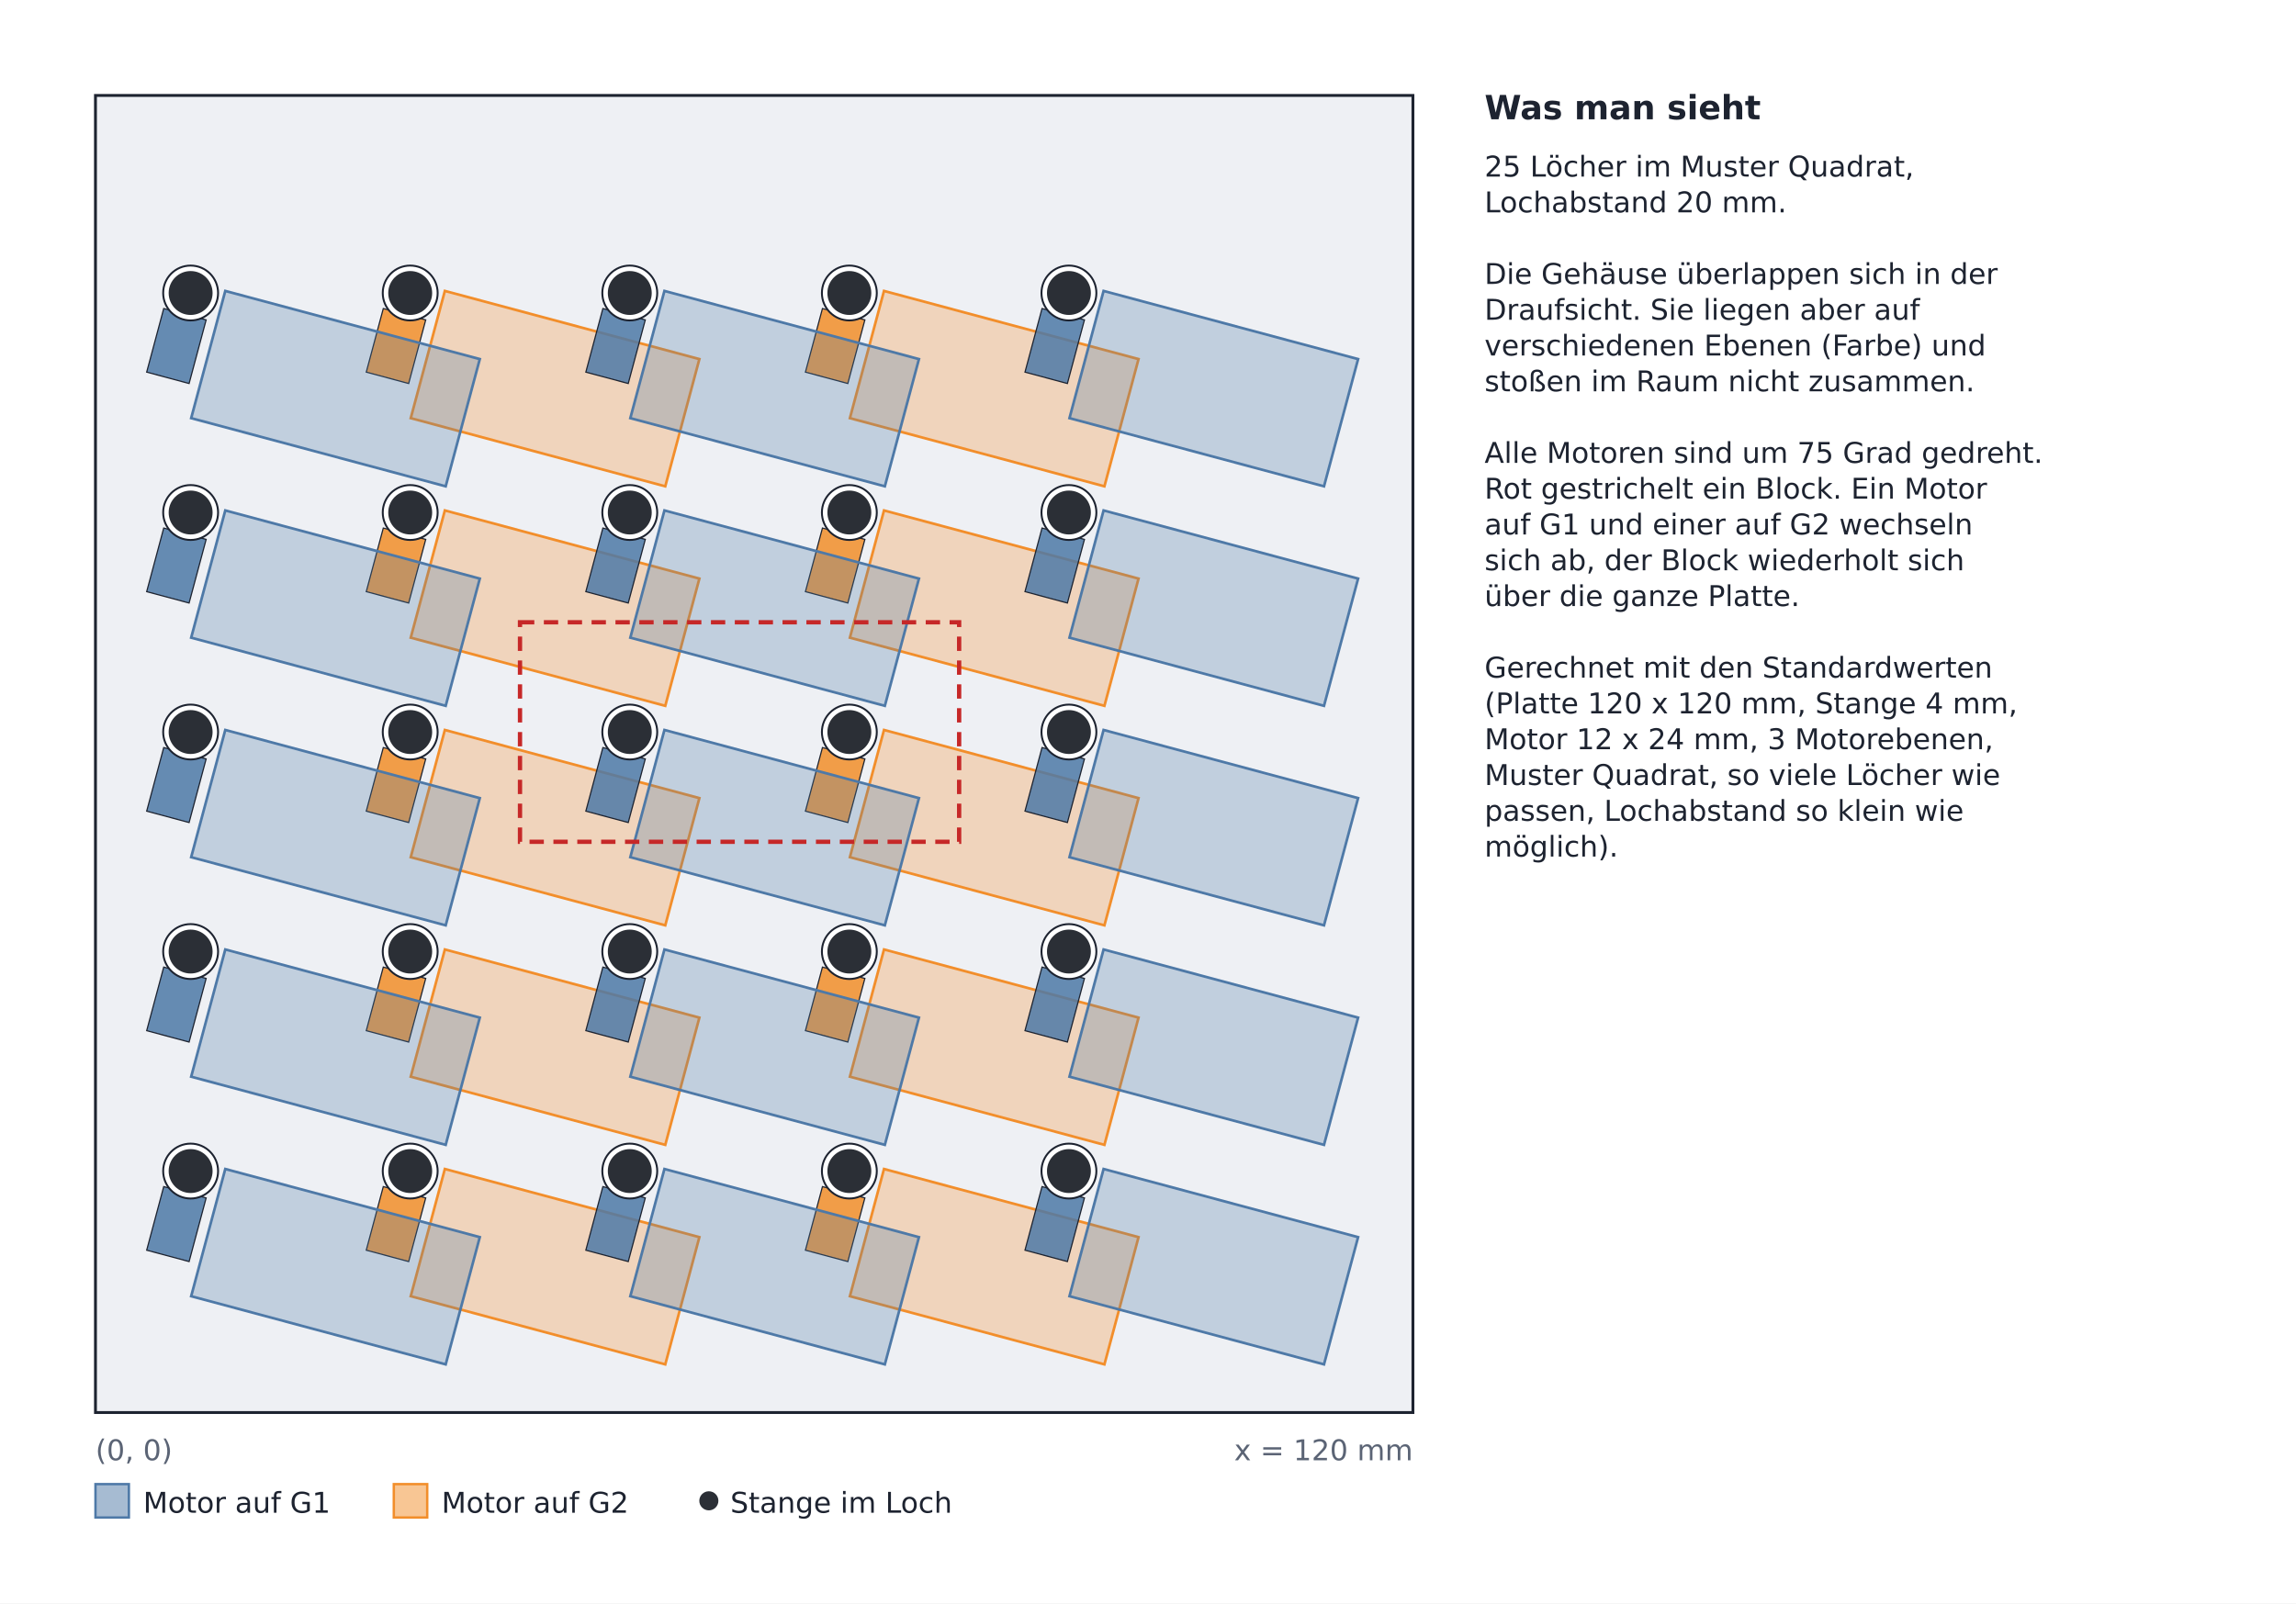
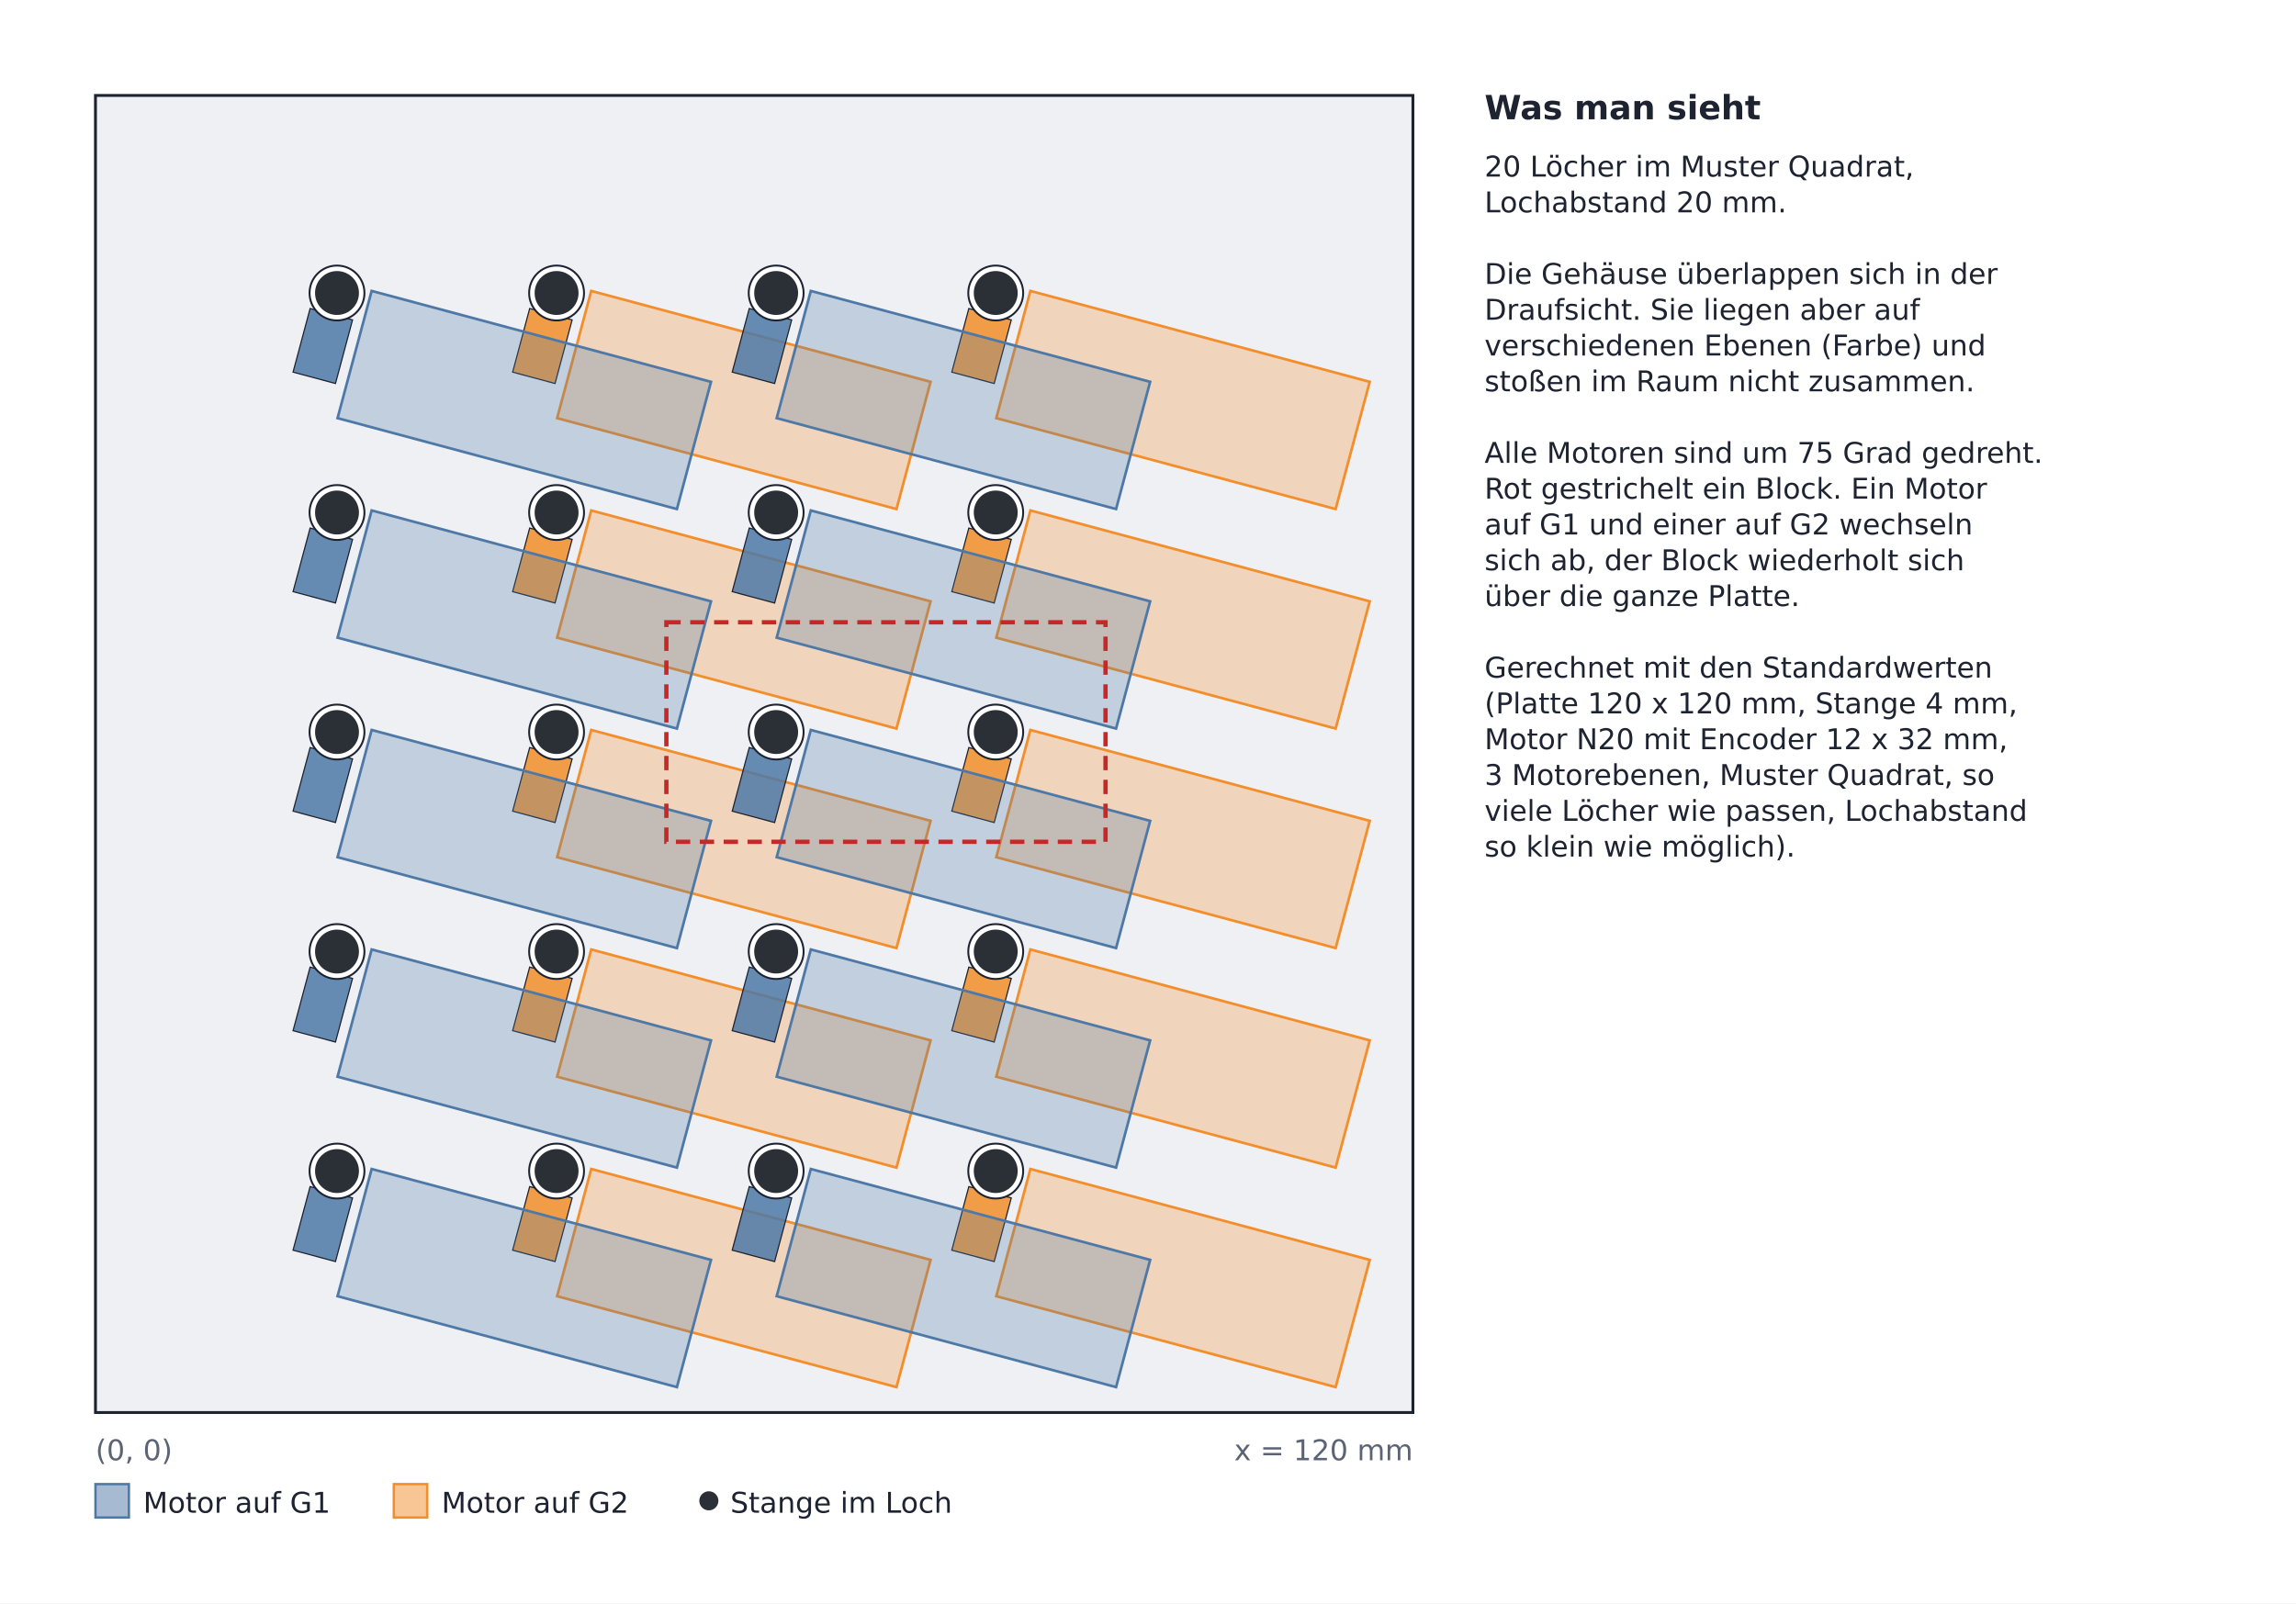
<svg xmlns="http://www.w3.org/2000/svg" width="962" height="672" viewBox="0 0 962 672" font-family="DejaVu Sans, Arial, Helvetica, sans-serif">
  <defs>
    <marker id="arrow" viewBox="0 0 10 10" refX="9" refY="5" markerWidth="7" markerHeight="7" orient="auto-start-reverse">
      <path d="M0,1 L9,5 L0,9 z" fill="#1d2330" />
    </marker>
  </defs>
  <rect width="100%" height="100%" fill="#ffffff" />
  <rect x="40.00" y="40.00" width="552.00" height="552.00" fill="#eef0f4" stroke="#1d2330" stroke-width="1.2" />
-   <polygon points="462.74,387.82 477.03,334.50 370.39,305.93 356.10,359.25" fill="#f28e2b" fill-opacity="0.28" stroke="#f28e2b" stroke-width="1.1" />
-   <polygon points="355.23,344.73 362.37,318.07 344.60,313.31 337.46,339.96" fill="#f28e2b" fill-opacity="0.85" stroke="#1d2330" stroke-width="0.5" />
-   <polygon points="462.74,479.82 477.03,426.50 370.39,397.93 356.10,451.25" fill="#f28e2b" fill-opacity="0.28" stroke="#f28e2b" stroke-width="1.1" />
-   <polygon points="355.23,436.73 362.37,410.07 344.60,405.31 337.46,431.96" fill="#f28e2b" fill-opacity="0.85" stroke="#1d2330" stroke-width="0.5" />
-   <polygon points="462.74,295.82 477.03,242.50 370.39,213.93 356.10,267.25" fill="#f28e2b" fill-opacity="0.28" stroke="#f28e2b" stroke-width="1.1" />
-   <polygon points="355.23,252.73 362.37,226.07 344.60,221.31 337.46,247.96" fill="#f28e2b" fill-opacity="0.85" stroke="#1d2330" stroke-width="0.5" />
-   <polygon points="278.74,387.82 293.03,334.50 186.39,305.93 172.10,359.25" fill="#f28e2b" fill-opacity="0.28" stroke="#f28e2b" stroke-width="1.1" />
-   <polygon points="171.23,344.73 178.37,318.07 160.60,313.31 153.46,339.96" fill="#f28e2b" fill-opacity="0.85" stroke="#1d2330" stroke-width="0.5" />
-   <polygon points="278.74,479.82 293.03,426.50 186.39,397.93 172.10,451.25" fill="#f28e2b" fill-opacity="0.28" stroke="#f28e2b" stroke-width="1.1" />
-   <polygon points="171.23,436.73 178.37,410.07 160.60,405.31 153.46,431.96" fill="#f28e2b" fill-opacity="0.85" stroke="#1d2330" stroke-width="0.5" />
-   <polygon points="278.74,295.82 293.03,242.50 186.39,213.93 172.10,267.25" fill="#f28e2b" fill-opacity="0.28" stroke="#f28e2b" stroke-width="1.1" />
-   <polygon points="171.23,252.73 178.37,226.07 160.60,221.31 153.46,247.96" fill="#f28e2b" fill-opacity="0.85" stroke="#1d2330" stroke-width="0.5" />
-   <polygon points="462.74,571.82 477.03,518.50 370.39,489.93 356.10,543.25" fill="#f28e2b" fill-opacity="0.28" stroke="#f28e2b" stroke-width="1.1" />
-   <polygon points="355.23,528.73 362.37,502.07 344.60,497.31 337.46,523.96" fill="#f28e2b" fill-opacity="0.85" stroke="#1d2330" stroke-width="0.5" />
-   <polygon points="462.74,203.82 477.03,150.50 370.39,121.93 356.10,175.25" fill="#f28e2b" fill-opacity="0.28" stroke="#f28e2b" stroke-width="1.1" />
-   <polygon points="355.23,160.73 362.37,134.07 344.60,129.31 337.46,155.96" fill="#f28e2b" fill-opacity="0.85" stroke="#1d2330" stroke-width="0.5" />
-   <polygon points="278.74,571.82 293.03,518.50 186.39,489.93 172.10,543.25" fill="#f28e2b" fill-opacity="0.28" stroke="#f28e2b" stroke-width="1.1" />
-   <polygon points="171.23,528.73 178.37,502.07 160.60,497.31 153.46,523.96" fill="#f28e2b" fill-opacity="0.85" stroke="#1d2330" stroke-width="0.5" />
-   <polygon points="278.74,203.82 293.03,150.50 186.39,121.93 172.10,175.25" fill="#f28e2b" fill-opacity="0.28" stroke="#f28e2b" stroke-width="1.1" />
-   <polygon points="171.23,160.73 178.37,134.07 160.60,129.31 153.46,155.96" fill="#f28e2b" fill-opacity="0.85" stroke="#1d2330" stroke-width="0.5" />
-   <polygon points="370.74,387.82 385.03,334.50 278.39,305.93 264.10,359.25" fill="#4e79a7" fill-opacity="0.28" stroke="#4e79a7" stroke-width="1.1" />
-   <polygon points="263.23,344.73 270.37,318.07 252.60,313.31 245.46,339.96" fill="#4e79a7" fill-opacity="0.85" stroke="#1d2330" stroke-width="0.5" />
-   <polygon points="370.74,479.82 385.03,426.50 278.39,397.93 264.10,451.25" fill="#4e79a7" fill-opacity="0.28" stroke="#4e79a7" stroke-width="1.1" />
-   <polygon points="263.23,436.73 270.37,410.07 252.60,405.31 245.46,431.96" fill="#4e79a7" fill-opacity="0.85" stroke="#1d2330" stroke-width="0.5" />
-   <polygon points="370.74,295.82 385.03,242.50 278.39,213.93 264.10,267.25" fill="#4e79a7" fill-opacity="0.28" stroke="#4e79a7" stroke-width="1.1" />
-   <polygon points="263.23,252.73 270.37,226.07 252.60,221.31 245.46,247.96" fill="#4e79a7" fill-opacity="0.85" stroke="#1d2330" stroke-width="0.5" />
-   <polygon points="554.74,387.82 569.03,334.50 462.39,305.93 448.10,359.25" fill="#4e79a7" fill-opacity="0.28" stroke="#4e79a7" stroke-width="1.1" />
-   <polygon points="447.23,344.73 454.37,318.07 436.60,313.31 429.46,339.96" fill="#4e79a7" fill-opacity="0.85" stroke="#1d2330" stroke-width="0.5" />
-   <polygon points="554.74,479.82 569.03,426.50 462.39,397.93 448.10,451.25" fill="#4e79a7" fill-opacity="0.28" stroke="#4e79a7" stroke-width="1.1" />
-   <polygon points="447.23,436.73 454.37,410.07 436.60,405.31 429.46,431.96" fill="#4e79a7" fill-opacity="0.85" stroke="#1d2330" stroke-width="0.5" />
-   <polygon points="554.74,295.82 569.03,242.50 462.39,213.93 448.10,267.25" fill="#4e79a7" fill-opacity="0.28" stroke="#4e79a7" stroke-width="1.1" />
-   <polygon points="447.23,252.73 454.37,226.07 436.60,221.31 429.46,247.96" fill="#4e79a7" fill-opacity="0.85" stroke="#1d2330" stroke-width="0.5" />
-   <polygon points="370.74,571.82 385.03,518.50 278.39,489.93 264.10,543.25" fill="#4e79a7" fill-opacity="0.28" stroke="#4e79a7" stroke-width="1.1" />
-   <polygon points="263.23,528.73 270.37,502.07 252.60,497.31 245.46,523.96" fill="#4e79a7" fill-opacity="0.85" stroke="#1d2330" stroke-width="0.5" />
-   <polygon points="370.74,203.82 385.03,150.50 278.39,121.93 264.10,175.25" fill="#4e79a7" fill-opacity="0.28" stroke="#4e79a7" stroke-width="1.1" />
-   <polygon points="263.23,160.73 270.37,134.07 252.60,129.31 245.46,155.96" fill="#4e79a7" fill-opacity="0.85" stroke="#1d2330" stroke-width="0.5" />
-   <polygon points="554.74,571.82 569.03,518.50 462.39,489.93 448.10,543.25" fill="#4e79a7" fill-opacity="0.28" stroke="#4e79a7" stroke-width="1.1" />
-   <polygon points="447.23,528.73 454.37,502.07 436.60,497.31 429.46,523.96" fill="#4e79a7" fill-opacity="0.85" stroke="#1d2330" stroke-width="0.5" />
-   <polygon points="554.74,203.82 569.03,150.50 462.39,121.93 448.10,175.25" fill="#4e79a7" fill-opacity="0.28" stroke="#4e79a7" stroke-width="1.1" />
-   <polygon points="447.23,160.73 454.37,134.07 436.60,129.31 429.46,155.96" fill="#4e79a7" fill-opacity="0.85" stroke="#1d2330" stroke-width="0.5" />
-   <polygon points="186.74,387.82 201.03,334.50 94.39,305.93 80.10,359.25" fill="#4e79a7" fill-opacity="0.28" stroke="#4e79a7" stroke-width="1.1" />
-   <polygon points="79.23,344.73 86.37,318.07 68.60,313.31 61.46,339.96" fill="#4e79a7" fill-opacity="0.85" stroke="#1d2330" stroke-width="0.5" />
-   <polygon points="186.74,479.82 201.03,426.50 94.39,397.93 80.10,451.25" fill="#4e79a7" fill-opacity="0.28" stroke="#4e79a7" stroke-width="1.1" />
-   <polygon points="79.23,436.73 86.37,410.07 68.60,405.31 61.46,431.96" fill="#4e79a7" fill-opacity="0.85" stroke="#1d2330" stroke-width="0.5" />
-   <polygon points="186.74,295.82 201.03,242.50 94.39,213.93 80.10,267.25" fill="#4e79a7" fill-opacity="0.28" stroke="#4e79a7" stroke-width="1.1" />
-   <polygon points="79.23,252.73 86.37,226.07 68.60,221.31 61.46,247.96" fill="#4e79a7" fill-opacity="0.85" stroke="#1d2330" stroke-width="0.5" />
-   <polygon points="186.74,571.82 201.03,518.50 94.39,489.93 80.10,543.25" fill="#4e79a7" fill-opacity="0.28" stroke="#4e79a7" stroke-width="1.1" />
-   <polygon points="79.23,528.73 86.37,502.07 68.60,497.31 61.46,523.96" fill="#4e79a7" fill-opacity="0.85" stroke="#1d2330" stroke-width="0.5" />
-   <polygon points="186.74,203.82 201.03,150.50 94.39,121.93 80.10,175.25" fill="#4e79a7" fill-opacity="0.28" stroke="#4e79a7" stroke-width="1.1" />
-   <polygon points="79.23,160.73 86.37,134.07 68.60,129.31 61.46,155.96" fill="#4e79a7" fill-opacity="0.85" stroke="#1d2330" stroke-width="0.5" />
-   <circle cx="355.87" cy="306.80" r="11.50" fill="#ffffff" stroke="#1d2330" stroke-width="0.8" />
-   <circle cx="355.87" cy="306.80" r="9.20" fill="#2b2f36" />
-   <circle cx="263.87" cy="306.80" r="11.50" fill="#ffffff" stroke="#1d2330" stroke-width="0.8" />
-   <circle cx="263.87" cy="306.80" r="9.20" fill="#2b2f36" />
-   <circle cx="355.87" cy="398.80" r="11.50" fill="#ffffff" stroke="#1d2330" stroke-width="0.8" />
-   <circle cx="355.87" cy="398.80" r="9.20" fill="#2b2f36" />
-   <circle cx="263.87" cy="398.80" r="11.50" fill="#ffffff" stroke="#1d2330" stroke-width="0.8" />
-   <circle cx="263.87" cy="398.80" r="9.20" fill="#2b2f36" />
-   <circle cx="355.87" cy="214.80" r="11.50" fill="#ffffff" stroke="#1d2330" stroke-width="0.8" />
-   <circle cx="355.87" cy="214.80" r="9.20" fill="#2b2f36" />
-   <circle cx="263.87" cy="214.80" r="11.50" fill="#ffffff" stroke="#1d2330" stroke-width="0.8" />
-   <circle cx="263.87" cy="214.80" r="9.20" fill="#2b2f36" />
-   <circle cx="447.87" cy="306.80" r="11.50" fill="#ffffff" stroke="#1d2330" stroke-width="0.8" />
-   <circle cx="447.87" cy="306.80" r="9.20" fill="#2b2f36" />
-   <circle cx="171.87" cy="306.80" r="11.50" fill="#ffffff" stroke="#1d2330" stroke-width="0.8" />
-   <circle cx="171.87" cy="306.80" r="9.20" fill="#2b2f36" />
-   <circle cx="447.87" cy="398.80" r="11.50" fill="#ffffff" stroke="#1d2330" stroke-width="0.8" />
-   <circle cx="447.87" cy="398.80" r="9.20" fill="#2b2f36" />
-   <circle cx="171.87" cy="398.80" r="11.50" fill="#ffffff" stroke="#1d2330" stroke-width="0.8" />
-   <circle cx="171.87" cy="398.80" r="9.20" fill="#2b2f36" />
-   <circle cx="447.87" cy="214.80" r="11.50" fill="#ffffff" stroke="#1d2330" stroke-width="0.8" />
-   <circle cx="447.87" cy="214.80" r="9.20" fill="#2b2f36" />
-   <circle cx="171.87" cy="214.80" r="11.50" fill="#ffffff" stroke="#1d2330" stroke-width="0.8" />
-   <circle cx="171.87" cy="214.80" r="9.20" fill="#2b2f36" />
-   <circle cx="355.87" cy="490.80" r="11.50" fill="#ffffff" stroke="#1d2330" stroke-width="0.8" />
-   <circle cx="355.87" cy="490.80" r="9.20" fill="#2b2f36" />
-   <circle cx="263.87" cy="490.80" r="11.50" fill="#ffffff" stroke="#1d2330" stroke-width="0.8" />
-   <circle cx="263.87" cy="490.80" r="9.20" fill="#2b2f36" />
-   <circle cx="355.87" cy="122.80" r="11.50" fill="#ffffff" stroke="#1d2330" stroke-width="0.8" />
-   <circle cx="355.87" cy="122.80" r="9.20" fill="#2b2f36" />
-   <circle cx="263.87" cy="122.80" r="11.50" fill="#ffffff" stroke="#1d2330" stroke-width="0.8" />
-   <circle cx="263.87" cy="122.80" r="9.20" fill="#2b2f36" />
-   <circle cx="447.87" cy="490.80" r="11.50" fill="#ffffff" stroke="#1d2330" stroke-width="0.8" />
-   <circle cx="447.87" cy="490.80" r="9.20" fill="#2b2f36" />
-   <circle cx="171.87" cy="490.80" r="11.50" fill="#ffffff" stroke="#1d2330" stroke-width="0.8" />
-   <circle cx="171.87" cy="490.80" r="9.20" fill="#2b2f36" />
-   <circle cx="447.87" cy="122.80" r="11.50" fill="#ffffff" stroke="#1d2330" stroke-width="0.8" />
-   <circle cx="447.87" cy="122.80" r="9.20" fill="#2b2f36" />
-   <circle cx="79.87" cy="306.80" r="11.50" fill="#ffffff" stroke="#1d2330" stroke-width="0.8" />
-   <circle cx="79.87" cy="306.80" r="9.20" fill="#2b2f36" />
-   <circle cx="171.87" cy="122.80" r="11.50" fill="#ffffff" stroke="#1d2330" stroke-width="0.8" />
-   <circle cx="171.87" cy="122.80" r="9.20" fill="#2b2f36" />
-   <circle cx="79.87" cy="398.80" r="11.50" fill="#ffffff" stroke="#1d2330" stroke-width="0.8" />
-   <circle cx="79.87" cy="398.80" r="9.20" fill="#2b2f36" />
-   <circle cx="79.87" cy="214.80" r="11.50" fill="#ffffff" stroke="#1d2330" stroke-width="0.8" />
-   <circle cx="79.87" cy="214.80" r="9.20" fill="#2b2f36" />
-   <circle cx="79.87" cy="490.80" r="11.50" fill="#ffffff" stroke="#1d2330" stroke-width="0.8" />
-   <circle cx="79.87" cy="490.80" r="9.20" fill="#2b2f36" />
-   <circle cx="79.87" cy="122.80" r="11.50" fill="#ffffff" stroke="#1d2330" stroke-width="0.8" />
-   <circle cx="79.87" cy="122.80" r="9.20" fill="#2b2f36" />
-   <rect x="217.87" y="260.80" width="184.00" height="92.00" fill="none" stroke="#c62828" stroke-width="1.8" stroke-dasharray="6 4" />
+   <polygon points="375.62,397.35 389.90,344.03 247.72,305.93 233.43,359.25" fill="#f28e2b" fill-opacity="0.28" stroke="#f28e2b" stroke-width="1.1" />
+   <polygon points="232.56,344.73 239.71,318.07 221.93,313.31 214.79,339.96" fill="#f28e2b" fill-opacity="0.85" stroke="#1d2330" stroke-width="0.5" />
+   <polygon points="559.62,397.35 573.90,344.03 431.72,305.93 417.43,359.25" fill="#f28e2b" fill-opacity="0.28" stroke="#f28e2b" stroke-width="1.1" />
+   <polygon points="416.56,344.73 423.71,318.07 405.93,313.31 398.79,339.96" fill="#f28e2b" fill-opacity="0.85" stroke="#1d2330" stroke-width="0.5" />
+   <polygon points="375.62,489.35 389.90,436.03 247.72,397.93 233.43,451.25" fill="#f28e2b" fill-opacity="0.28" stroke="#f28e2b" stroke-width="1.1" />
+   <polygon points="232.56,436.73 239.71,410.07 221.93,405.31 214.79,431.96" fill="#f28e2b" fill-opacity="0.85" stroke="#1d2330" stroke-width="0.5" />
+   <polygon points="559.62,489.35 573.90,436.03 431.72,397.93 417.43,451.25" fill="#f28e2b" fill-opacity="0.28" stroke="#f28e2b" stroke-width="1.1" />
+   <polygon points="416.56,436.73 423.71,410.07 405.93,405.31 398.79,431.96" fill="#f28e2b" fill-opacity="0.85" stroke="#1d2330" stroke-width="0.5" />
+   <polygon points="375.62,305.35 389.90,252.03 247.72,213.93 233.43,267.25" fill="#f28e2b" fill-opacity="0.28" stroke="#f28e2b" stroke-width="1.1" />
+   <polygon points="232.56,252.73 239.71,226.07 221.93,221.31 214.79,247.96" fill="#f28e2b" fill-opacity="0.85" stroke="#1d2330" stroke-width="0.5" />
+   <polygon points="559.62,305.35 573.90,252.03 431.72,213.93 417.43,267.25" fill="#f28e2b" fill-opacity="0.28" stroke="#f28e2b" stroke-width="1.1" />
+   <polygon points="416.56,252.73 423.71,226.07 405.93,221.31 398.79,247.96" fill="#f28e2b" fill-opacity="0.85" stroke="#1d2330" stroke-width="0.5" />
+   <polygon points="375.62,581.35 389.90,528.03 247.72,489.93 233.43,543.25" fill="#f28e2b" fill-opacity="0.28" stroke="#f28e2b" stroke-width="1.1" />
+   <polygon points="232.56,528.73 239.71,502.07 221.93,497.31 214.79,523.96" fill="#f28e2b" fill-opacity="0.85" stroke="#1d2330" stroke-width="0.5" />
+   <polygon points="559.62,581.35 573.90,528.03 431.72,489.93 417.43,543.25" fill="#f28e2b" fill-opacity="0.28" stroke="#f28e2b" stroke-width="1.1" />
+   <polygon points="416.56,528.73 423.71,502.07 405.93,497.31 398.79,523.96" fill="#f28e2b" fill-opacity="0.85" stroke="#1d2330" stroke-width="0.5" />
+   <polygon points="375.62,213.35 389.90,160.03 247.72,121.93 233.43,175.25" fill="#f28e2b" fill-opacity="0.28" stroke="#f28e2b" stroke-width="1.1" />
+   <polygon points="232.56,160.73 239.71,134.07 221.93,129.31 214.79,155.96" fill="#f28e2b" fill-opacity="0.85" stroke="#1d2330" stroke-width="0.5" />
+   <polygon points="559.62,213.35 573.90,160.03 431.72,121.93 417.43,175.25" fill="#f28e2b" fill-opacity="0.28" stroke="#f28e2b" stroke-width="1.1" />
+   <polygon points="416.56,160.73 423.71,134.07 405.93,129.31 398.79,155.96" fill="#f28e2b" fill-opacity="0.85" stroke="#1d2330" stroke-width="0.5" />
+   <polygon points="467.62,397.35 481.90,344.03 339.72,305.93 325.43,359.25" fill="#4e79a7" fill-opacity="0.28" stroke="#4e79a7" stroke-width="1.1" />
+   <polygon points="324.56,344.73 331.71,318.07 313.93,313.31 306.79,339.96" fill="#4e79a7" fill-opacity="0.85" stroke="#1d2330" stroke-width="0.5" />
+   <polygon points="467.62,489.35 481.90,436.03 339.72,397.93 325.43,451.25" fill="#4e79a7" fill-opacity="0.28" stroke="#4e79a7" stroke-width="1.1" />
+   <polygon points="324.56,436.73 331.71,410.07 313.93,405.31 306.79,431.96" fill="#4e79a7" fill-opacity="0.85" stroke="#1d2330" stroke-width="0.5" />
+   <polygon points="467.62,305.35 481.90,252.03 339.72,213.93 325.43,267.25" fill="#4e79a7" fill-opacity="0.28" stroke="#4e79a7" stroke-width="1.1" />
+   <polygon points="324.56,252.73 331.71,226.07 313.93,221.31 306.79,247.96" fill="#4e79a7" fill-opacity="0.85" stroke="#1d2330" stroke-width="0.5" />
+   <polygon points="467.62,581.35 481.90,528.03 339.72,489.93 325.43,543.25" fill="#4e79a7" fill-opacity="0.28" stroke="#4e79a7" stroke-width="1.1" />
+   <polygon points="324.56,528.73 331.71,502.07 313.93,497.31 306.79,523.96" fill="#4e79a7" fill-opacity="0.85" stroke="#1d2330" stroke-width="0.5" />
+   <polygon points="283.62,397.35 297.90,344.03 155.72,305.93 141.43,359.25" fill="#4e79a7" fill-opacity="0.28" stroke="#4e79a7" stroke-width="1.1" />
+   <polygon points="140.56,344.73 147.71,318.07 129.93,313.31 122.79,339.96" fill="#4e79a7" fill-opacity="0.85" stroke="#1d2330" stroke-width="0.5" />
+   <polygon points="283.62,489.35 297.90,436.03 155.72,397.93 141.43,451.25" fill="#4e79a7" fill-opacity="0.28" stroke="#4e79a7" stroke-width="1.1" />
+   <polygon points="140.56,436.73 147.71,410.07 129.93,405.31 122.79,431.96" fill="#4e79a7" fill-opacity="0.85" stroke="#1d2330" stroke-width="0.5" />
+   <polygon points="467.62,213.35 481.90,160.03 339.72,121.93 325.43,175.25" fill="#4e79a7" fill-opacity="0.28" stroke="#4e79a7" stroke-width="1.1" />
+   <polygon points="324.56,160.73 331.71,134.07 313.93,129.31 306.79,155.96" fill="#4e79a7" fill-opacity="0.85" stroke="#1d2330" stroke-width="0.5" />
+   <polygon points="283.62,305.35 297.90,252.03 155.72,213.93 141.43,267.25" fill="#4e79a7" fill-opacity="0.28" stroke="#4e79a7" stroke-width="1.1" />
+   <polygon points="140.56,252.73 147.71,226.07 129.93,221.31 122.79,247.96" fill="#4e79a7" fill-opacity="0.85" stroke="#1d2330" stroke-width="0.5" />
+   <polygon points="283.62,581.35 297.90,528.03 155.72,489.93 141.43,543.25" fill="#4e79a7" fill-opacity="0.28" stroke="#4e79a7" stroke-width="1.1" />
+   <polygon points="140.56,528.73 147.71,502.07 129.93,497.31 122.79,523.96" fill="#4e79a7" fill-opacity="0.85" stroke="#1d2330" stroke-width="0.5" />
+   <polygon points="283.62,213.35 297.90,160.03 155.72,121.93 141.43,175.25" fill="#4e79a7" fill-opacity="0.28" stroke="#4e79a7" stroke-width="1.1" />
+   <polygon points="140.56,160.73 147.71,134.07 129.93,129.31 122.79,155.96" fill="#4e79a7" fill-opacity="0.85" stroke="#1d2330" stroke-width="0.5" />
+   <circle cx="325.20" cy="306.80" r="11.50" fill="#ffffff" stroke="#1d2330" stroke-width="0.8" />
+   <circle cx="325.20" cy="306.80" r="9.20" fill="#2b2f36" />
+   <circle cx="325.20" cy="398.80" r="11.50" fill="#ffffff" stroke="#1d2330" stroke-width="0.8" />
+   <circle cx="325.20" cy="398.80" r="9.20" fill="#2b2f36" />
+   <circle cx="233.20" cy="306.80" r="11.50" fill="#ffffff" stroke="#1d2330" stroke-width="0.8" />
+   <circle cx="233.20" cy="306.80" r="9.20" fill="#2b2f36" />
+   <circle cx="417.20" cy="306.80" r="11.50" fill="#ffffff" stroke="#1d2330" stroke-width="0.8" />
+   <circle cx="417.20" cy="306.80" r="9.20" fill="#2b2f36" />
+   <circle cx="325.20" cy="214.80" r="11.50" fill="#ffffff" stroke="#1d2330" stroke-width="0.8" />
+   <circle cx="325.20" cy="214.80" r="9.20" fill="#2b2f36" />
+   <circle cx="233.20" cy="398.80" r="11.50" fill="#ffffff" stroke="#1d2330" stroke-width="0.8" />
+   <circle cx="233.20" cy="398.80" r="9.20" fill="#2b2f36" />
+   <circle cx="417.20" cy="398.80" r="11.50" fill="#ffffff" stroke="#1d2330" stroke-width="0.8" />
+   <circle cx="417.20" cy="398.80" r="9.20" fill="#2b2f36" />
+   <circle cx="233.20" cy="214.80" r="11.50" fill="#ffffff" stroke="#1d2330" stroke-width="0.8" />
+   <circle cx="233.20" cy="214.80" r="9.20" fill="#2b2f36" />
+   <circle cx="417.20" cy="214.80" r="11.50" fill="#ffffff" stroke="#1d2330" stroke-width="0.8" />
+   <circle cx="417.20" cy="214.80" r="9.20" fill="#2b2f36" />
+   <circle cx="325.20" cy="490.80" r="11.50" fill="#ffffff" stroke="#1d2330" stroke-width="0.8" />
+   <circle cx="325.20" cy="490.80" r="9.20" fill="#2b2f36" />
+   <circle cx="141.20" cy="306.80" r="11.50" fill="#ffffff" stroke="#1d2330" stroke-width="0.8" />
+   <circle cx="141.20" cy="306.80" r="9.20" fill="#2b2f36" />
+   <circle cx="233.20" cy="490.80" r="11.50" fill="#ffffff" stroke="#1d2330" stroke-width="0.8" />
+   <circle cx="233.20" cy="490.80" r="9.20" fill="#2b2f36" />
+   <circle cx="141.20" cy="398.80" r="11.50" fill="#ffffff" stroke="#1d2330" stroke-width="0.8" />
+   <circle cx="141.20" cy="398.80" r="9.20" fill="#2b2f36" />
+   <circle cx="325.20" cy="122.80" r="11.50" fill="#ffffff" stroke="#1d2330" stroke-width="0.8" />
+   <circle cx="325.20" cy="122.80" r="9.20" fill="#2b2f36" />
+   <circle cx="417.20" cy="490.80" r="11.50" fill="#ffffff" stroke="#1d2330" stroke-width="0.8" />
+   <circle cx="417.20" cy="490.80" r="9.20" fill="#2b2f36" />
+   <circle cx="141.20" cy="214.80" r="11.50" fill="#ffffff" stroke="#1d2330" stroke-width="0.8" />
+   <circle cx="141.20" cy="214.80" r="9.20" fill="#2b2f36" />
+   <circle cx="233.20" cy="122.80" r="11.50" fill="#ffffff" stroke="#1d2330" stroke-width="0.8" />
+   <circle cx="233.20" cy="122.80" r="9.20" fill="#2b2f36" />
+   <circle cx="417.20" cy="122.80" r="11.50" fill="#ffffff" stroke="#1d2330" stroke-width="0.8" />
+   <circle cx="417.20" cy="122.80" r="9.20" fill="#2b2f36" />
+   <circle cx="141.20" cy="490.80" r="11.50" fill="#ffffff" stroke="#1d2330" stroke-width="0.8" />
+   <circle cx="141.20" cy="490.80" r="9.20" fill="#2b2f36" />
+   <circle cx="141.20" cy="122.80" r="11.50" fill="#ffffff" stroke="#1d2330" stroke-width="0.8" />
+   <circle cx="141.20" cy="122.80" r="9.20" fill="#2b2f36" />
+   <rect x="279.20" y="260.80" width="184.00" height="92.00" fill="none" stroke="#c62828" stroke-width="1.8" stroke-dasharray="6 4" />
  <text x="40.00" y="612.00" font-size="12" text-anchor="start" fill="#5b6475">(0, 0)</text>
  <text x="592.00" y="612.00" font-size="12" text-anchor="end" fill="#5b6475">x = 120 mm</text>
  <rect x="40.00" y="622.00" width="14.00" height="14.00" fill="#4e79a7" fill-opacity="0.5" stroke="#4e79a7" />
  <text x="60.00" y="634.00" font-size="12" text-anchor="start" fill="#1d2330">Motor auf G1</text>
  <rect x="165.00" y="622.00" width="14.00" height="14.00" fill="#f28e2b" fill-opacity="0.5" stroke="#f28e2b" />
  <text x="185.00" y="634.00" font-size="12" text-anchor="start" fill="#1d2330">Motor auf G2</text>
  <circle cx="297.00" cy="629.00" r="4.00" fill="#2b2f36" />
  <text x="306.00" y="634.00" font-size="12" text-anchor="start" fill="#1d2330">Stange im Loch</text>
  <text x="622.00" y="50.00" font-size="14" text-anchor="start" font-weight="bold" fill="#1d2330">Was man sieht</text>
-   <text x="622.00" y="74.00" font-size="12" text-anchor="start" fill="#1d2330">25 Löcher im Muster Quadrat,</text>
+   <text x="622.00" y="74.00" font-size="12" text-anchor="start" fill="#1d2330">20 Löcher im Muster Quadrat,</text>
  <text x="622.00" y="89.00" font-size="12" text-anchor="start" fill="#1d2330">Lochabstand 20 mm.</text>
  <text x="622.00" y="104.00" font-size="12" text-anchor="start" fill="#1d2330" />
  <text x="622.00" y="119.00" font-size="12" text-anchor="start" fill="#1d2330">Die Gehäuse überlappen sich in der</text>
  <text x="622.00" y="134.00" font-size="12" text-anchor="start" fill="#1d2330">Draufsicht. Sie liegen aber auf</text>
  <text x="622.00" y="149.00" font-size="12" text-anchor="start" fill="#1d2330">verschiedenen Ebenen (Farbe) und</text>
  <text x="622.00" y="164.00" font-size="12" text-anchor="start" fill="#1d2330">stoßen im Raum nicht zusammen.</text>
  <text x="622.00" y="179.00" font-size="12" text-anchor="start" fill="#1d2330" />
  <text x="622.00" y="194.00" font-size="12" text-anchor="start" fill="#1d2330">Alle Motoren sind um 75 Grad gedreht.</text>
  <text x="622.00" y="209.00" font-size="12" text-anchor="start" fill="#1d2330">Rot gestrichelt ein Block. Ein Motor</text>
  <text x="622.00" y="224.00" font-size="12" text-anchor="start" fill="#1d2330">auf G1 und einer auf G2 wechseln</text>
  <text x="622.00" y="239.00" font-size="12" text-anchor="start" fill="#1d2330">sich ab, der Block wiederholt sich</text>
  <text x="622.00" y="254.00" font-size="12" text-anchor="start" fill="#1d2330">über die ganze Platte.</text>
  <text x="622.00" y="269.00" font-size="12" text-anchor="start" fill="#1d2330" />
  <text x="622.00" y="284.00" font-size="12" text-anchor="start" fill="#1d2330">Gerechnet mit den Standardwerten</text>
  <text x="622.00" y="299.00" font-size="12" text-anchor="start" fill="#1d2330">(Platte 120 x 120 mm, Stange 4 mm,</text>
-   <text x="622.00" y="314.00" font-size="12" text-anchor="start" fill="#1d2330">Motor 12 x 24 mm, 3 Motorebenen,</text>
-   <text x="622.00" y="329.00" font-size="12" text-anchor="start" fill="#1d2330">Muster Quadrat, so viele Löcher wie</text>
-   <text x="622.00" y="344.00" font-size="12" text-anchor="start" fill="#1d2330">passen, Lochabstand so klein wie</text>
-   <text x="622.00" y="359.00" font-size="12" text-anchor="start" fill="#1d2330">möglich).</text>
+   <text x="622.00" y="314.00" font-size="12" text-anchor="start" fill="#1d2330">Motor N20 mit Encoder 12 x 32 mm,</text>
+   <text x="622.00" y="329.00" font-size="12" text-anchor="start" fill="#1d2330">3 Motorebenen, Muster Quadrat, so</text>
+   <text x="622.00" y="344.00" font-size="12" text-anchor="start" fill="#1d2330">viele Löcher wie passen, Lochabstand</text>
+   <text x="622.00" y="359.00" font-size="12" text-anchor="start" fill="#1d2330">so klein wie möglich).</text>
</svg>
